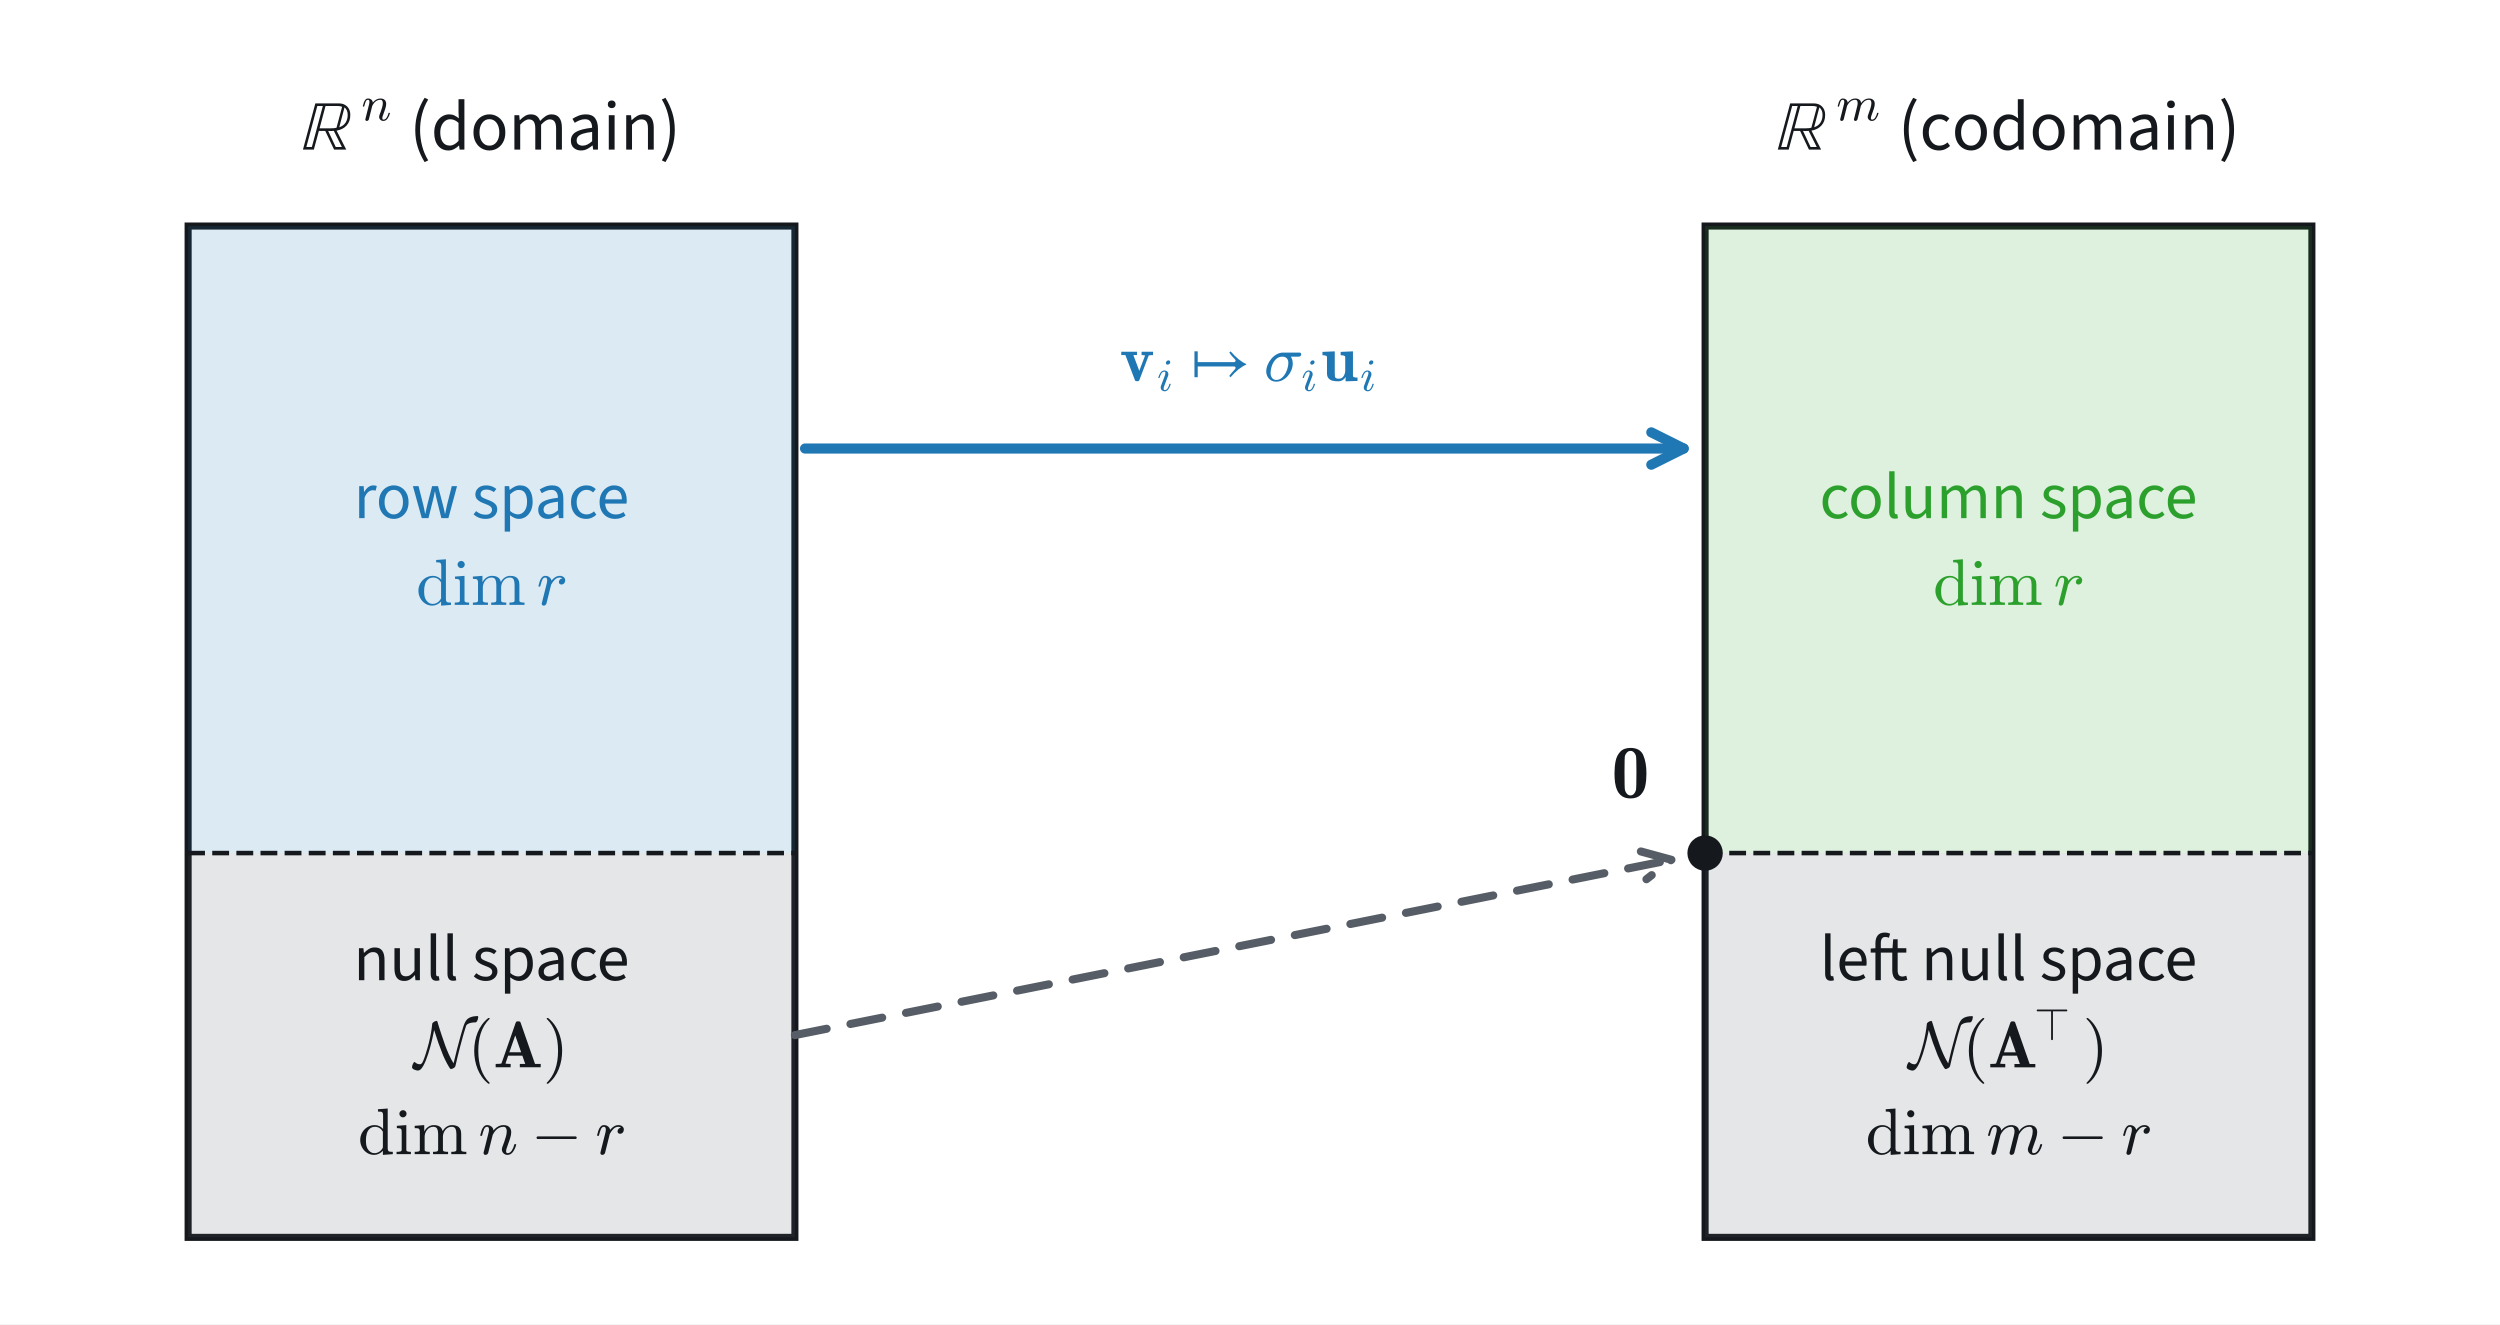
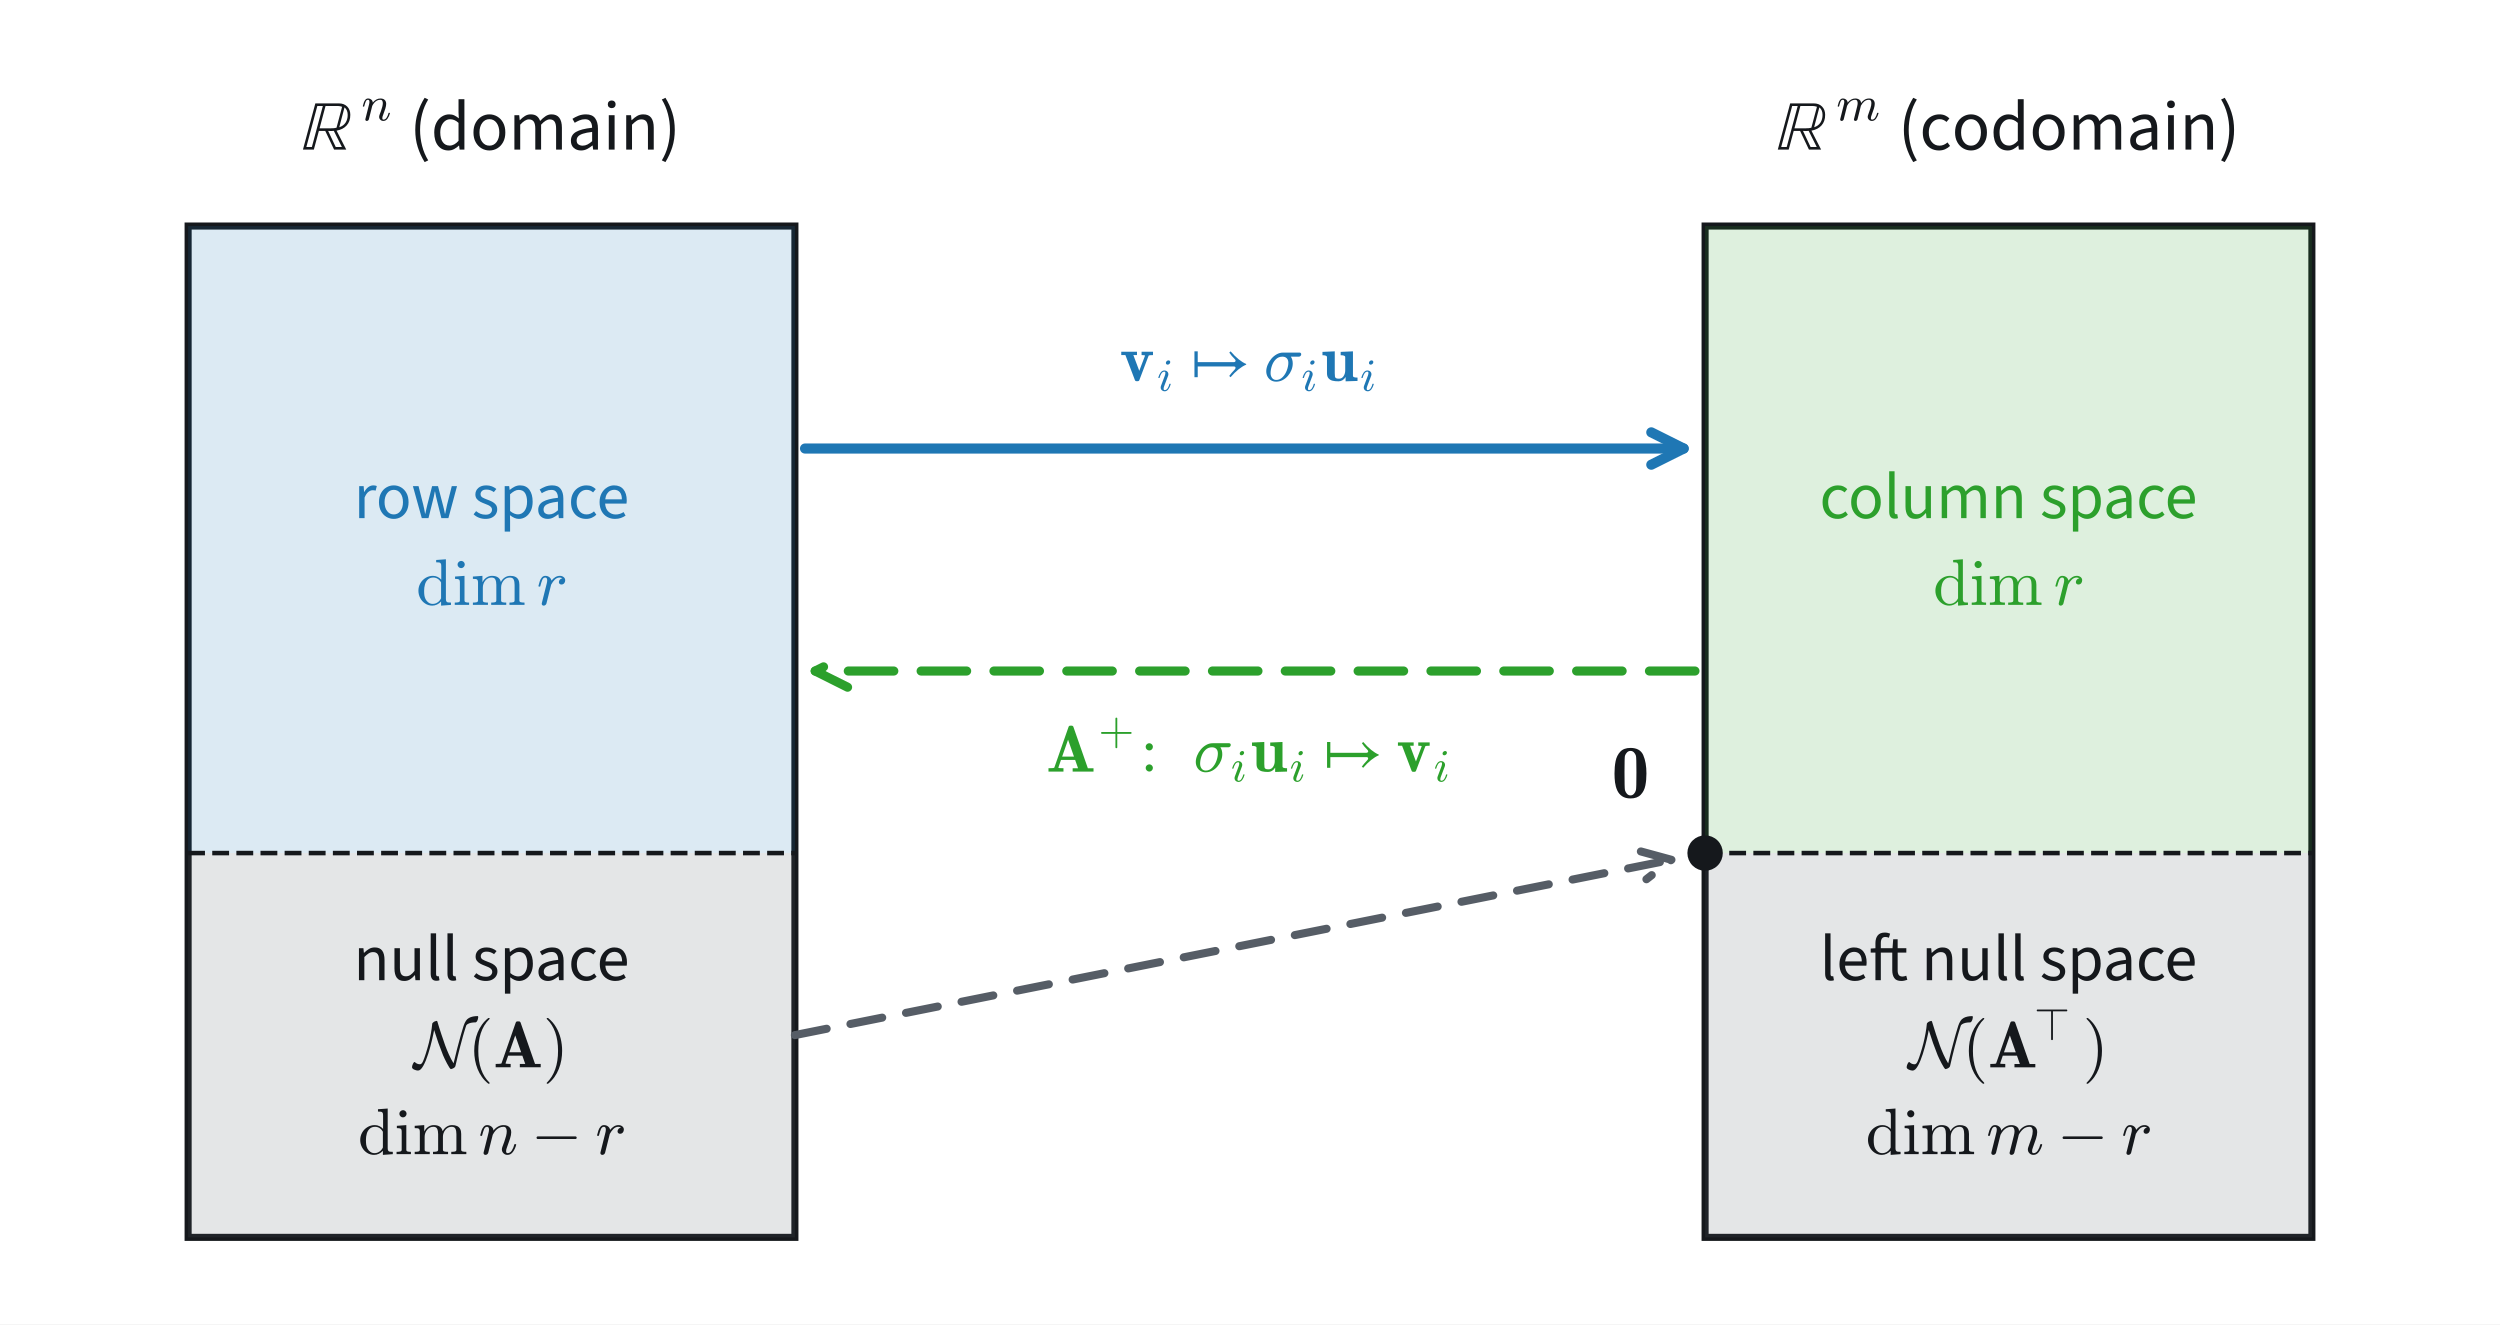
<svg xmlns="http://www.w3.org/2000/svg" xmlns:xlink="http://www.w3.org/1999/xlink" width="494.28pt" height="261.838pt" viewBox="0 0 494.28 261.838" version="1.1">
  <defs>
    <style type="text/css">*{stroke-linejoin: round; stroke-linecap: butt}</style>
  </defs>
  <g id="figure_1">
    <g id="patch_1">
      <path d="M 0 261.838  L 494.28 261.838  L 494.28 0  L 0 0  z " style="fill: #ffffff" />
    </g>
    <g id="axes_1">
      <g id="patch_2">
        <path d="M 37.193 244.641  L 157.162 244.641  L 157.162 44.691  L 37.193 44.691  L 37.193 244.641  z " clip-path="url(#p4c003cdcbb)" style="fill: none; stroke: #15181c; stroke-width: 1.4; stroke-linejoin: miter" />
      </g>
      <g id="patch_3">
        <path d="M 37.193 168.66  L 157.162 168.66  L 157.162 44.691  L 37.193 44.691  z " clip-path="url(#p4c003cdcbb)" style="fill: #1f77b4; opacity: 0.16" />
      </g>
      <g id="patch_4">
        <path d="M 37.193 244.641  L 157.162 244.641  L 157.162 168.66  L 37.193 168.66  z " clip-path="url(#p4c003cdcbb)" style="fill: #565d66; opacity: 0.16" />
      </g>
      <g id="patch_5">
        <path d="M 337.118 244.641  L 457.087 244.641  L 457.087 44.691  L 337.118 44.691  L 337.118 244.641  z " clip-path="url(#p4c003cdcbb)" style="fill: none; stroke: #15181c; stroke-width: 1.4; stroke-linejoin: miter" />
      </g>
      <g id="patch_6">
        <path d="M 337.118 168.66  L 457.087 168.66  L 457.087 44.691  L 337.118 44.691  z " clip-path="url(#p4c003cdcbb)" style="fill: #2ca02c; opacity: 0.16" />
      </g>
      <g id="patch_7">
        <path d="M 337.118 244.641  L 457.087 244.641  L 457.087 168.66  L 337.118 168.66  z " clip-path="url(#p4c003cdcbb)" style="fill: #565d66; opacity: 0.16" />
      </g>
      <g id="patch_8">
        <path d="M 159.164 88.68  Q 247.14 88.68 332.88 88.68  " clip-path="url(#p4c003cdcbb)" style="fill: none; stroke: #1f77b4; stroke-width: 2; stroke-linecap: round" />
        <path d="M 326.48 85.48  L 332.88 88.68  L 326.48 91.88  " clip-path="url(#p4c003cdcbb)" style="fill: none; stroke: #1f77b4; stroke-width: 2; stroke-linecap: round" />
      </g>
      <g id="patch_9">
+         <path d="M 335.116 132.669  Q 247.14 132.669 161.176 132.669  " clip-path="url(#p4c003cdcbb)" style="fill: none; stroke-dasharray: 9,5.4; stroke-dashoffset: 0; stroke: #2ca02c; stroke-width: 1.8; stroke-linecap: round" />
+         <path d="M 167.576 135.869  L 161.176 132.669  L 167.576 129.469  " clip-path="url(#p4c003cdcbb)" style="fill: none; stroke-dasharray: 9,5.4; stroke-dashoffset: 0; stroke: #2ca02c; stroke-width: 1.8; stroke-linecap: round" />
+       </g>
+       <g id="patch_10">
        <path d="M 157.162 204.651  Q 244.689 187.145 330.462 169.991  " clip-path="url(#p4c003cdcbb)" style="fill: none; stroke-dasharray: 6.4,4.8; stroke-dashoffset: 0; stroke: #565d66; stroke-width: 1.6; stroke-linecap: round" />
        <path d="M 324.422 168.343  L 330.462 169.991  L 325.52 173.835  " clip-path="url(#p4c003cdcbb)" style="fill: none; stroke-dasharray: 6.4,4.8; stroke-dashoffset: 0; stroke: #565d66; stroke-width: 1.6; stroke-linecap: round" />
      </g>
      <g id="line2d_1">
        <path d="M 37.193 168.66  L 157.162 168.66  " clip-path="url(#p4c003cdcbb)" style="fill: none; stroke-dasharray: 3.33,1.44; stroke-dashoffset: 0; stroke: #15181c; stroke-width: 0.9" />
      </g>
      <g id="line2d_2">
        <path d="M 337.118 168.66  L 457.087 168.66  " clip-path="url(#p4c003cdcbb)" style="fill: none; stroke-dasharray: 3.33,1.44; stroke-dashoffset: 0; stroke: #15181c; stroke-width: 0.9" />
      </g>
      <g id="text_1">
        <g style="fill: #1f77b4" transform="translate(69.94859 102.4371) scale(0.13 -0.13)">
          <defs>
            <path id="SourceSans3-Regular-2d" d="M 525 0  L 525 3110  L 960 3110  L 1005 2547  L 1024 2547  Q 1178 2842 1408 3014  Q 1638 3187 1907 3187  Q 2093 3187 2240 3123  L 2125 2675  Q 2054 2694 1993 2704  Q 1933 2714 1837 2714  Q 1638 2714 1424 2554  Q 1210 2394 1050 1997  L 1050 0  L 525 0  z " transform="scale(0.015625)" />
            <path id="SourceSans3-Regular-2a" d="M 1734 -77  Q 1357 -77 1027 115  Q 698 307 496 672  Q 294 1037 294 1549  Q 294 2074 496 2438  Q 698 2803 1027 2995  Q 1357 3187 1734 3187  Q 2118 3187 2444 2995  Q 2771 2803 2972 2438  Q 3174 2074 3174 1549  Q 3174 1037 2972 672  Q 2771 307 2444 115  Q 2118 -77 1734 -77  z M 1734 358  Q 2138 358 2384 688  Q 2630 1018 2630 1549  Q 2630 2086 2384 2419  Q 2138 2752 1734 2752  Q 1338 2752 1088 2419  Q 838 2086 838 1549  Q 838 1018 1088 688  Q 1338 358 1734 358  z " transform="scale(0.015625)" />
            <path id="SourceSans3-Regular-32" d="M 1018 0  L 154 3110  L 704 3110  L 1158 1312  Q 1210 1101 1254 889  Q 1299 678 1338 429  L 1363 429  Q 1414 678 1462 889  Q 1510 1101 1562 1312  L 2022 3110  L 2598 3110  L 3066 1312  Q 3123 1101 3174 889  Q 3226 678 3270 429  L 3296 429  Q 3347 678 3392 889  Q 3437 1101 3482 1312  L 3936 3110  L 4448 3110  L 3610 0  L 2925 0  L 2509 1664  Q 2451 1882 2406 2096  Q 2362 2310 2310 2586  L 2285 2586  Q 2240 2310 2192 2092  Q 2144 1875 2086 1664  L 1670 0  L 1018 0  z " transform="scale(0.015625)" />
            <path id="SourceSans3-Regular-1" transform="scale(0.015625)" />
            <path id="SourceSans3-Regular-2e" d="M 1338 -77  Q 998 -77 697 41  Q 397 160 179 371  L 422 678  Q 627 512 848 422  Q 1069 333 1357 333  Q 1664 333 1817 477  Q 1971 621 1971 819  Q 1971 979 1868 1084  Q 1766 1190 1606 1264  Q 1446 1338 1267 1402  Q 1037 1485 825 1597  Q 614 1709 483 1878  Q 352 2048 352 2304  Q 352 2682 637 2934  Q 922 3187 1427 3187  Q 1715 3187 1964 3088  Q 2214 2989 2394 2835  L 2150 2534  Q 1990 2650 1814 2714  Q 1638 2778 1427 2778  Q 1133 2778 995 2643  Q 858 2509 858 2330  Q 858 2118 1043 2009  Q 1229 1901 1517 1798  Q 1760 1715 1981 1600  Q 2202 1485 2339 1309  Q 2477 1133 2477 851  Q 2477 602 2345 390  Q 2214 179 1961 51  Q 1709 -77 1338 -77  z " transform="scale(0.015625)" />
            <path id="SourceSans3-Regular-2b" d="M 525 -1312  L 525 3110  L 960 3110  L 1005 2752  L 1024 2752  Q 1235 2931 1488 3059  Q 1741 3187 2016 3187  Q 2618 3187 2931 2755  Q 3245 2323 3245 1600  Q 3245 1075 3056 697  Q 2867 320 2563 121  Q 2259 -77 1901 -77  Q 1683 -77 1468 19  Q 1254 115 1037 282  L 1050 -262  L 1050 -1312  L 525 -1312  z M 1811 365  Q 2195 365 2448 694  Q 2701 1024 2701 1600  Q 2701 2112 2512 2429  Q 2323 2746 1882 2746  Q 1683 2746 1481 2637  Q 1280 2528 1050 2323  L 1050 691  Q 1261 512 1459 438  Q 1658 365 1811 365  z " transform="scale(0.015625)" />
            <path id="SourceSans3-Regular-1c" d="M 1242 -77  Q 851 -77 588 153  Q 326 384 326 806  Q 326 1331 787 1600  Q 1248 1869 2246 1978  Q 2246 2176 2188 2349  Q 2131 2522 1993 2634  Q 1856 2746 1600 2746  Q 1331 2746 1094 2643  Q 858 2541 672 2426  L 467 2784  Q 685 2931 1001 3059  Q 1318 3187 1690 3187  Q 2259 3187 2515 2838  Q 2771 2490 2771 1907  L 2771 0  L 2336 0  L 2291 371  L 2272 371  Q 2042 186 1789 54  Q 1536 -77 1242 -77  z M 1389 358  Q 1613 358 1817 460  Q 2022 563 2246 762  L 2246 1600  Q 1722 1542 1414 1440  Q 1107 1338 976 1190  Q 845 1043 845 838  Q 845 582 1005 470  Q 1165 358 1389 358  z " transform="scale(0.015625)" />
            <path id="SourceSans3-Regular-1e" d="M 1760 -77  Q 1344 -77 1011 115  Q 678 307 486 672  Q 294 1037 294 1549  Q 294 2074 502 2438  Q 710 2803 1052 2995  Q 1395 3187 1792 3187  Q 2099 3187 2320 3084  Q 2541 2982 2701 2822  L 2438 2502  Q 2317 2611 2166 2681  Q 2016 2752 1811 2752  Q 1536 2752 1315 2601  Q 1094 2451 966 2179  Q 838 1907 838 1549  Q 838 1018 1107 688  Q 1376 358 1805 358  Q 2016 358 2201 441  Q 2387 525 2528 653  L 2758 333  Q 2566 147 2313 35  Q 2061 -77 1760 -77  z " transform="scale(0.015625)" />
            <path id="SourceSans3-Regular-20" d="M 1702 2758  Q 1510 2758 1328 2665  Q 1146 2573 1014 2368  Q 883 2163 838 1830  L 2458 1830  Q 2458 2285 2259 2521  Q 2061 2758 1702 2758  z M 1786 -77  Q 1370 -77 1027 115  Q 685 307 486 675  Q 288 1043 288 1555  Q 288 2061 489 2425  Q 691 2790 1014 2988  Q 1338 3187 1696 3187  Q 2298 3187 2614 2790  Q 2931 2394 2931 1728  Q 2931 1645 2924 1568  Q 2918 1491 2906 1414  L 826 1414  Q 864 890 1161 621  Q 1459 352 1850 352  Q 2074 352 2269 416  Q 2464 480 2624 589  L 2816 243  Q 2611 102 2358 12  Q 2106 -77 1786 -77  z " transform="scale(0.015625)" />
          </defs>
          <use xlink:href="#SourceSans3-Regular-2d" />
          <use xlink:href="#SourceSans3-Regular-2a" transform="translate(33.70312 0)" />
          <use xlink:href="#SourceSans3-Regular-32" transform="translate(87.5 0)" />
          <use xlink:href="#SourceSans3-Regular-1" transform="translate(159.4062 0)" />
          <use xlink:href="#SourceSans3-Regular-2e" transform="translate(179.4062 0)" />
          <use xlink:href="#SourceSans3-Regular-2b" transform="translate(221.3125 0)" />
          <use xlink:href="#SourceSans3-Regular-1c" transform="translate(275.4062 0)" />
          <use xlink:href="#SourceSans3-Regular-1e" transform="translate(325.8125 0)" />
          <use xlink:href="#SourceSans3-Regular-20" transform="translate(369.3125 0)" />
        </g>
        <g style="fill: #1f77b4" transform="translate(82.2925 119.6751) scale(0.13 -0.13)">
          <defs>
            <path id="Cmr10-49" d="M 1563 -72  Q 1184 -72 871 133  Q 559 338 386 672  Q 213 1006 213 1381  Q 213 1769 402 2101  Q 591 2434 916 2631  Q 1241 2828 1631 2828  Q 1866 2828 2075 2729  Q 2284 2631 2438 2456  L 2438 3788  Q 2438 3959 2386 4036  Q 2334 4113 2239 4130  Q 2144 4147 1941 4147  L 1941 4372  L 2888 4441  L 2888 581  Q 2888 413 2939 336  Q 2991 259 3086 242  Q 3181 225 3384 225  L 3384 0  L 2419 -72  L 2419 331  Q 2253 141 2025 34  Q 1797 -72 1563 -72  z M 909 556  Q 1019 347 1201 222  Q 1384 97 1600 97  Q 1866 97 2087 250  Q 2309 403 2419 647  L 2419 2181  Q 2344 2322 2230 2433  Q 2116 2544 1973 2603  Q 1831 2663 1672 2663  Q 1338 2663 1134 2473  Q 931 2284 850 1990  Q 769 1697 769 1375  Q 769 1119 795 928  Q 822 738 909 556  z " transform="scale(0.015625)" />
            <path id="Cmr10-24" d="M 197 0  L 197 225  Q 416 225 556 259  Q 697 294 697 428  L 697 2175  Q 697 2422 601 2478  Q 506 2534 225 2534  L 225 2759  L 1147 2828  L 1147 428  Q 1147 294 1269 259  Q 1391 225 1594 225  L 1594 0  L 197 0  z M 469 3928  Q 469 4069 575 4175  Q 681 4281 819 4281  Q 909 4281 993 4234  Q 1078 4188 1125 4103  Q 1172 4019 1172 3928  Q 1172 3791 1065 3684  Q 959 3578 819 3578  Q 681 3578 575 3684  Q 469 3791 469 3928  z " transform="scale(0.015625)" />
            <path id="Cmr10-38" d="M 191 0  L 191 225  Q 409 225 550 259  Q 691 294 691 428  L 691 2175  Q 691 2347 639 2423  Q 588 2500 491 2517  Q 394 2534 191 2534  L 191 2759  L 1119 2828  L 1119 2203  Q 1247 2478 1498 2653  Q 1750 2828 2047 2828  Q 2784 2828 2913 2228  Q 3041 2497 3287 2662  Q 3534 2828 3828 2828  Q 4119 2828 4317 2734  Q 4516 2641 4616 2448  Q 4716 2256 4716 1966  L 4716 428  Q 4716 294 4858 259  Q 5000 225 5216 225  L 5216 0  L 3750 0  L 3750 225  Q 3969 225 4109 259  Q 4250 294 4250 428  L 4250 1947  Q 4250 2269 4159 2466  Q 4069 2663 3788 2663  Q 3419 2663 3178 2366  Q 2938 2069 2938 1691  L 2938 428  Q 2938 294 3078 259  Q 3219 225 3438 225  L 3438 0  L 1972 0  L 1972 225  Q 2191 225 2331 259  Q 2472 294 2472 428  L 2472 1947  Q 2472 2259 2381 2461  Q 2291 2663 2009 2663  Q 1638 2663 1398 2366  Q 1159 2069 1159 1691  L 1159 428  Q 1159 294 1300 259  Q 1441 225 1656 225  L 1656 0  L 191 0  z " transform="scale(0.015625)" />
            <path id="Cmmi10-84" d="M 494 109  Q 494 147 500 166  L 978 2075  Q 1025 2253 1025 2388  Q 1025 2663 838 2663  Q 638 2663 541 2423  Q 444 2184 353 1819  Q 353 1800 334 1789  Q 316 1778 300 1778  L 225 1778  Q 203 1778 187 1801  Q 172 1825 172 1844  Q 241 2122 305 2315  Q 369 2509 505 2668  Q 641 2828 844 2828  Q 1066 2828 1233 2700  Q 1400 2572 1441 2363  Q 1603 2575 1811 2701  Q 2019 2828 2266 2828  Q 2469 2828 2623 2709  Q 2778 2591 2778 2388  Q 2778 2225 2676 2104  Q 2575 1984 2406 1984  Q 2303 1984 2233 2048  Q 2163 2113 2163 2216  Q 2163 2356 2266 2467  Q 2369 2578 2503 2578  Q 2400 2663 2253 2663  Q 1978 2663 1775 2467  Q 1572 2272 1409 1972  L 953 141  Q 931 53 854 -9  Q 778 -72 684 -72  Q 606 -72 550 -22  Q 494 28 494 109  z " transform="scale(0.015625)" />
          </defs>
          <use xlink:href="#Cmr10-49" transform="translate(0 0.609375)" />
          <use xlink:href="#Cmr10-24" transform="translate(55.51758 0.609375)" />
          <use xlink:href="#Cmr10-38" transform="translate(83.20312 0.609375)" />
          <use xlink:href="#Cmmi10-84" transform="translate(183.171 0.609375)" />
        </g>
      </g>
      <g id="text_2">
        <g style="fill: #15181c" transform="translate(69.90289 193.7931) scale(0.13 -0.13)">
          <defs>
            <path id="SourceSans3-Regular-29" d="M 525 0  L 525 3110  L 960 3110  L 1005 2662  L 1024 2662  Q 1248 2886 1497 3036  Q 1747 3187 2067 3187  Q 2560 3187 2787 2876  Q 3014 2566 3014 1971  L 3014 0  L 2490 0  L 2490 1901  Q 2490 2336 2349 2534  Q 2208 2733 1901 2733  Q 1664 2733 1475 2611  Q 1286 2490 1050 2253  L 1050 0  L 525 0  z " transform="scale(0.015625)" />
            <path id="SourceSans3-Regular-30" d="M 1434 -77  Q 941 -77 710 233  Q 480 544 480 1139  L 480 3110  L 1011 3110  L 1011 1210  Q 1011 774 1148 576  Q 1286 378 1594 378  Q 1837 378 2025 502  Q 2214 627 2432 902  L 2432 3110  L 2957 3110  L 2957 0  L 2522 0  L 2477 486  L 2458 486  Q 2240 230 1997 76  Q 1754 -77 1434 -77  z " transform="scale(0.015625)" />
            <path id="SourceSans3-Regular-27" d="M 1082 -58  Q 787 -58 656 124  Q 525 307 525 640  L 525 4557  L 1050 4557  L 1050 602  Q 1050 480 1094 429  Q 1139 378 1203 378  Q 1229 378 1251 381  Q 1274 384 1312 390  L 1382 -6  Q 1267 -58 1082 -58  z " transform="scale(0.015625)" />
          </defs>
          <use xlink:href="#SourceSans3-Regular-29" />
          <use xlink:href="#SourceSans3-Regular-30" transform="translate(54.70312 0)" />
          <use xlink:href="#SourceSans3-Regular-27" transform="translate(109.1094 0)" />
          <use xlink:href="#SourceSans3-Regular-27" transform="translate(134.6094 0)" />
          <use xlink:href="#SourceSans3-Regular-1" transform="translate(160.1094 0)" />
          <use xlink:href="#SourceSans3-Regular-2e" transform="translate(180.1094 0)" />
          <use xlink:href="#SourceSans3-Regular-2b" transform="translate(222.0156 0)" />
          <use xlink:href="#SourceSans3-Regular-1c" transform="translate(276.1094 0)" />
          <use xlink:href="#SourceSans3-Regular-1e" transform="translate(326.5156 0)" />
          <use xlink:href="#SourceSans3-Regular-20" transform="translate(370.0156 0)" />
        </g>
        <g style="fill: #15181c" transform="translate(81.8375 211.0311) scale(0.13 -0.13)">
          <defs>
            <path id="Cmsy10-5b" d="M -184 13  Q -184 131 -103 322  Q -22 513 72 513  Q 84 513 91 506  Q 294 294 594 294  Q 763 294 892 598  Q 1022 903 1147 1306  Q 1213 1509 1308 1837  Q 1403 2166 1453 2369  Q 1497 2538 1558 2827  Q 1619 3116 1658 3331  Q 1697 3547 1728 3772  Q 1759 3997 1784 4244  Q 1784 4278 1831 4325  Q 1900 4397 1997 4453  Q 2088 4494 2181 4513  L 2234 4513  Q 2272 4494 2278 4469  Q 2438 3909 2675 3200  Q 2891 2544 3044 2125  Q 3197 1706 3405 1242  Q 3613 778 3859 384  Q 4194 1819 4525 2988  L 4609 3284  Q 4747 3769 4836 4039  Q 4925 4309 5063 4525  Q 5175 4700 5356 4800  Q 5538 4900 5753 4942  Q 5969 4984 6203 4984  Q 6259 4984 6259 4878  Q 6259 4803 6226 4686  Q 6194 4569 6137 4478  Q 6081 4388 6009 4372  Q 5756 4372 5557 4331  Q 5359 4291 5197 4184  Q 5116 4125 5102 4094  Q 5088 4063 5038 3909  Q 4956 3684 4872 3366  L 4788 3078  Q 4625 2491 4498 2006  Q 4372 1522 4256 1045  Q 4141 569 4031 84  Q 4034 84 4029 92  Q 4025 100 4025 103  Q 4025 47 3951 -15  Q 3878 -78 3783 -120  Q 3688 -163 3628 -172  L 3584 -172  Q 3478 -119 3222 368  Q 2966 856 2834 1172  Q 2359 2347 1966 3628  Q 1916 3319 1759 2648  Q 1603 1978 1387 1297  Q 1172 616 914 148  Q 656 -319 397 -319  Q 231 -319 23 -225  Q -184 -131 -184 13  z " transform="scale(0.015625)" />
            <path id="Cmr10-77" d="M 1984 -1588  Q 1628 -1306 1370 -942  Q 1113 -578 948 -165  Q 784 247 703 697  Q 622 1147 622 1600  Q 622 2059 703 2509  Q 784 2959 951 3375  Q 1119 3791 1378 4153  Q 1638 4516 1984 4788  Q 1984 4800 2016 4800  L 2075 4800  Q 2094 4800 2109 4783  Q 2125 4766 2125 4744  Q 2125 4716 2113 4703  Q 1800 4397 1592 4047  Q 1384 3697 1257 3301  Q 1131 2906 1075 2482  Q 1019 2059 1019 1600  Q 1019 -434 2106 -1491  Q 2125 -1509 2125 -1544  Q 2125 -1559 2108 -1579  Q 2091 -1600 2075 -1600  L 2016 -1600  Q 1984 -1600 1984 -1588  z " transform="scale(0.015625)" />
            <path id="Cmb10-56" d="M 225 0  L 225 325  Q 775 325 794 384  L 2181 4353  Q 2228 4469 2344 4469  L 2491 4469  Q 2541 4469 2586 4436  Q 2631 4403 2650 4353  L 4056 325  L 4609 325  L 4609 0  L 2578 0  L 2578 325  L 3103 325  L 2822 1131  L 1441 1131  L 1184 378  Q 1184 325 1684 325  L 1684 0  L 225 0  z M 1556 1459  L 2706 1459  L 2131 3103  L 1556 1459  z " transform="scale(0.015625)" />
            <path id="Cmr10-44" d="M 416 -1600  Q 359 -1600 359 -1544  Q 359 -1516 372 -1503  Q 1466 -434 1466 1600  Q 1466 3634 384 4691  Q 359 4706 359 4744  Q 359 4766 376 4783  Q 394 4800 416 4800  L 475 4800  Q 494 4800 506 4788  Q 966 4425 1272 3906  Q 1578 3388 1720 2800  Q 1863 2213 1863 1600  Q 1863 1147 1786 708  Q 1709 269 1542 -157  Q 1375 -584 1119 -945  Q 863 -1306 506 -1588  Q 494 -1600 475 -1600  L 416 -1600  z " transform="scale(0.015625)" />
          </defs>
          <use xlink:href="#Cmsy10-5b" transform="translate(0 0.125)" />
          <use xlink:href="#Cmr10-77" transform="translate(81.98242 0.125)" />
          <use xlink:href="#Cmb10-56" transform="translate(120.8008 0.125)" />
          <use xlink:href="#Cmr10-44" transform="translate(196.2891 0.125)" />
        </g>
        <g style="fill: #15181c" transform="translate(70.7875 228.2691) scale(0.13 -0.13)">
          <defs>
            <path id="Cmmi10-7a" d="M 494 109  Q 494 147 500 166  L 978 2075  Q 1025 2253 1025 2388  Q 1025 2663 838 2663  Q 638 2663 541 2423  Q 444 2184 353 1819  Q 353 1800 334 1789  Q 316 1778 300 1778  L 225 1778  Q 203 1778 187 1801  Q 172 1825 172 1844  Q 241 2122 305 2315  Q 369 2509 505 2668  Q 641 2828 844 2828  Q 1084 2828 1268 2676  Q 1453 2525 1453 2291  Q 1644 2541 1900 2684  Q 2156 2828 2444 2828  Q 2672 2828 2837 2750  Q 3003 2672 3095 2514  Q 3188 2356 3188 2138  Q 3188 1875 3070 1503  Q 2953 1131 2778 672  Q 2688 463 2688 288  Q 2688 97 2834 97  Q 3084 97 3251 365  Q 3419 634 3488 941  Q 3500 978 3541 978  L 3616 978  Q 3641 978 3658 962  Q 3675 947 3675 922  Q 3675 916 3669 903  Q 3581 541 3364 234  Q 3147 -72 2822 -72  Q 2597 -72 2437 83  Q 2278 238 2278 459  Q 2278 578 2328 709  Q 2409 919 2514 1209  Q 2619 1500 2686 1765  Q 2753 2031 2753 2234  Q 2753 2413 2679 2538  Q 2606 2663 2431 2663  Q 2197 2663 2000 2559  Q 1803 2456 1656 2286  Q 1509 2116 1388 1881  L 953 141  Q 931 53 854 -9  Q 778 -72 684 -72  Q 606 -72 550 -22  Q 494 28 494 109  z " transform="scale(0.015625)" />
            <path id="Cmsy10-11" d="M 653 1472  Q 600 1472 565 1512  Q 531 1553 531 1600  Q 531 1647 565 1687  Q 600 1728 653 1728  L 4325 1728  Q 4375 1728 4408 1687  Q 4441 1647 4441 1600  Q 4441 1553 4408 1512  Q 4375 1472 4325 1472  L 653 1472  z " transform="scale(0.015625)" />
          </defs>
          <use xlink:href="#Cmr10-49" transform="translate(0 0.609375)" />
          <use xlink:href="#Cmr10-24" transform="translate(55.51758 0.609375)" />
          <use xlink:href="#Cmr10-38" transform="translate(83.20312 0.609375)" />
          <use xlink:href="#Cmmi10-7a" transform="translate(183.171 0.609375)" />
          <use xlink:href="#Cmsy10-11" transform="translate(263.1808 0.609375)" />
          <use xlink:href="#Cmmi10-84" transform="translate(360.8664 0.609375)" />
        </g>
      </g>
      <g id="text_3">
        <g style="fill: #2ca02c" transform="translate(359.7458 102.4371) scale(0.13 -0.13)">
          <defs>
            <path id="SourceSans3-Regular-28" d="M 525 0  L 525 3110  L 960 3110  L 1005 2662  L 1024 2662  Q 1229 2886 1472 3036  Q 1715 3187 1990 3187  Q 2349 3187 2550 3030  Q 2752 2874 2848 2592  Q 3091 2854 3340 3020  Q 3590 3187 3872 3187  Q 4352 3187 4585 2876  Q 4819 2566 4819 1971  L 4819 0  L 4294 0  L 4294 1901  Q 4294 2336 4153 2534  Q 4013 2733 3718 2733  Q 3373 2733 2938 2253  L 2938 0  L 2413 0  L 2413 1901  Q 2413 2336 2272 2534  Q 2131 2733 1830 2733  Q 1485 2733 1050 2253  L 1050 0  L 525 0  z " transform="scale(0.015625)" />
          </defs>
          <use xlink:href="#SourceSans3-Regular-1e" />
          <use xlink:href="#SourceSans3-Regular-2a" transform="translate(43.5 0)" />
          <use xlink:href="#SourceSans3-Regular-27" transform="translate(97.70312 0)" />
          <use xlink:href="#SourceSans3-Regular-30" transform="translate(123.2031 0)" />
          <use xlink:href="#SourceSans3-Regular-28" transform="translate(177.6094 0)" />
          <use xlink:href="#SourceSans3-Regular-29" transform="translate(260.5156 0)" />
          <use xlink:href="#SourceSans3-Regular-1" transform="translate(315.2188 0)" />
          <use xlink:href="#SourceSans3-Regular-2e" transform="translate(335.2188 0)" />
          <use xlink:href="#SourceSans3-Regular-2b" transform="translate(377.125 0)" />
          <use xlink:href="#SourceSans3-Regular-1c" transform="translate(431.2188 0)" />
          <use xlink:href="#SourceSans3-Regular-1e" transform="translate(481.625 0)" />
          <use xlink:href="#SourceSans3-Regular-20" transform="translate(525.125 0)" />
        </g>
        <g style="fill: #2ca02c" transform="translate(382.2175 119.6751) scale(0.13 -0.13)">
          <use xlink:href="#Cmr10-49" transform="translate(0 0.609375)" />
          <use xlink:href="#Cmr10-24" transform="translate(55.51758 0.609375)" />
          <use xlink:href="#Cmr10-38" transform="translate(83.20312 0.609375)" />
          <use xlink:href="#Cmmi10-84" transform="translate(183.171 0.609375)" />
        </g>
      </g>
      <g id="text_4">
        <g style="fill: #15181c" transform="translate(359.7854 193.7931) scale(0.13 -0.13)">
          <defs>
            <path id="SourceSans3-Regular-2b2" d="M 614 0  L 614 2682  L 154 2682  L 154 3078  L 614 3110  L 614 3603  Q 614 4077 835 4355  Q 1056 4634 1523 4634  Q 1670 4634 1804 4605  Q 1939 4576 2042 4531  L 1926 4128  Q 1754 4205 1574 4205  Q 1139 4205 1139 3603  L 1139 3110  L 2278 3110  L 2342 3981  L 2778 3981  L 2778 3110  L 3622 3110  L 3622 2682  L 2778 2682  L 2778 954  Q 2778 666 2886 509  Q 2995 352 3264 352  Q 3347 352 3443 381  Q 3539 410 3616 435  L 3718 38  Q 3590 -6 3440 -41  Q 3290 -77 3142 -77  Q 2643 -77 2448 211  Q 2253 499 2253 960  L 2253 2682  L 1139 2682  L 1139 0  L 614 0  z " transform="scale(0.015625)" />
          </defs>
          <use xlink:href="#SourceSans3-Regular-27" />
          <use xlink:href="#SourceSans3-Regular-20" transform="translate(25.5 0)" />
          <use xlink:href="#SourceSans3-Regular-2b2" transform="translate(75.09375 0)" />
          <use xlink:href="#SourceSans3-Regular-1" transform="translate(134.5 0)" />
          <use xlink:href="#SourceSans3-Regular-29" transform="translate(154.5 0)" />
          <use xlink:href="#SourceSans3-Regular-30" transform="translate(209.2031 0)" />
          <use xlink:href="#SourceSans3-Regular-27" transform="translate(263.6094 0)" />
          <use xlink:href="#SourceSans3-Regular-27" transform="translate(289.1094 0)" />
          <use xlink:href="#SourceSans3-Regular-1" transform="translate(314.6094 0)" />
          <use xlink:href="#SourceSans3-Regular-2e" transform="translate(334.6094 0)" />
          <use xlink:href="#SourceSans3-Regular-2b" transform="translate(376.5156 0)" />
          <use xlink:href="#SourceSans3-Regular-1c" transform="translate(430.6094 0)" />
          <use xlink:href="#SourceSans3-Regular-1e" transform="translate(481.0156 0)" />
          <use xlink:href="#SourceSans3-Regular-20" transform="translate(524.5156 0)" />
        </g>
        <g style="fill: #15181c" transform="translate(377.3425 211.0311) scale(0.13 -0.13)">
          <defs>
            <path id="Cmsy10-64" d="M 2363 122  L 2363 4006  L 481 4006  Q 428 4006 393 4047  Q 359 4088 359 4134  Q 359 4181 393 4222  Q 428 4263 481 4263  L 4506 4263  Q 4553 4263 4587 4222  Q 4622 4181 4622 4134  Q 4622 4088 4587 4047  Q 4553 4006 4506 4006  L 2619 4006  L 2619 122  Q 2619 69 2578 34  Q 2538 0 2491 0  Q 2438 0 2400 34  Q 2363 69 2363 122  z " transform="scale(0.015625)" />
          </defs>
          <use xlink:href="#Cmsy10-5b" transform="translate(0 0.084203)" />
          <use xlink:href="#Cmr10-77" transform="translate(81.98242 0.084203)" />
          <use xlink:href="#Cmb10-56" transform="translate(120.8008 0.084203)" />
          <use xlink:href="#Cmsy10-64" transform="translate(190.9595 41.37344) scale(0.7)" />
          <use xlink:href="#Cmr10-44" transform="translate(265.0599 0.084203)" />
        </g>
        <g style="fill: #15181c" transform="translate(368.8925 228.2691) scale(0.13 -0.13)">
          <defs>
            <path id="Cmmi10-45" d="M 494 109  Q 494 147 500 166  L 978 2075  Q 1025 2253 1025 2388  Q 1025 2663 838 2663  Q 638 2663 541 2423  Q 444 2184 353 1819  Q 353 1800 334 1789  Q 316 1778 300 1778  L 225 1778  Q 203 1778 187 1801  Q 172 1825 172 1844  Q 241 2122 305 2315  Q 369 2509 505 2668  Q 641 2828 844 2828  Q 1084 2828 1268 2676  Q 1453 2525 1453 2291  Q 1644 2541 1900 2684  Q 2156 2828 2444 2828  Q 2747 2828 2967 2673  Q 3188 2519 3188 2234  Q 3384 2513 3648 2670  Q 3913 2828 4225 2828  Q 4556 2828 4757 2648  Q 4959 2469 4959 2138  Q 4959 1875 4842 1503  Q 4725 1131 4550 672  Q 4459 450 4459 288  Q 4459 97 4609 97  Q 4859 97 5025 365  Q 5191 634 5259 941  Q 5278 978 5313 978  L 5388 978  Q 5413 978 5430 961  Q 5447 944 5447 922  Q 5447 916 5441 903  Q 5353 541 5136 234  Q 4919 -72 4594 -72  Q 4369 -72 4209 83  Q 4050 238 4050 459  Q 4050 572 4103 709  Q 4284 1191 4404 1569  Q 4525 1947 4525 2234  Q 4525 2413 4453 2538  Q 4381 2663 4213 2663  Q 3863 2663 3606 2448  Q 3350 2234 3163 1881  Q 3150 1819 3144 1784  L 2731 141  Q 2709 53 2632 -9  Q 2556 -72 2463 -72  Q 2388 -72 2330 -22  Q 2272 28 2272 109  Q 2272 147 2278 166  L 2688 1797  Q 2753 2059 2753 2234  Q 2753 2413 2679 2538  Q 2606 2663 2431 2663  Q 2197 2663 2000 2559  Q 1803 2456 1656 2286  Q 1509 2116 1388 1881  L 953 141  Q 931 53 854 -9  Q 778 -72 684 -72  Q 606 -72 550 -22  Q 494 28 494 109  z " transform="scale(0.015625)" />
          </defs>
          <use xlink:href="#Cmr10-49" transform="translate(0 0.609375)" />
          <use xlink:href="#Cmr10-24" transform="translate(55.51758 0.609375)" />
          <use xlink:href="#Cmr10-38" transform="translate(83.20312 0.609375)" />
          <use xlink:href="#Cmmi10-45" transform="translate(183.171 0.609375)" />
          <use xlink:href="#Cmsy10-11" transform="translate(290.964 0.609375)" />
          <use xlink:href="#Cmmi10-84" transform="translate(388.6496 0.609375)" />
        </g>
      </g>
      <g id="text_5">
        <g style="fill: #15181c" transform="translate(59.6575 29.69438) scale(0.14 -0.14)">
          <defs>
            <path id="STIXGeneral-Italic-2dd" d="M 1229 4179  L 3360 4179  Q 3827 4179 4108 3894  Q 4390 3610 4390 3142  Q 4390 2554 4060 2186  Q 3731 1818 3149 1715  L 4026 0  L 2925 0  L 2125 1690  L 1549 1690  L 1094 0  L 109 0  L 1229 4179  z M 3866 3821  L 3392 2022  Q 3770 2144 3962 2438  Q 4154 2733 4154 3136  Q 4154 3584 3866 3821  z M 3142 1978  L 3648 3872  Q 3450 3942 3296 3942  L 2150 3942  L 1613 1926  L 2630 1926  Q 2957 1926 3142 1978  z M 3629 237  L 2899 1696  Q 2829 1683 2682 1683  Q 2630 1683 2531 1686  Q 2432 1690 2387 1690  L 3072 237  L 3629 237  z M 1907 3942  L 1408 3942  L 416 237  L 915 237  L 1907 3942  z " transform="scale(0.015625)" />
            <path id="SourceSans3-Regular-5a2" d="M 1370 -1126  Q 973 -480 749 227  Q 525 934 525 1779  Q 525 2624 749 3334  Q 973 4045 1370 4685  L 1696 4531  Q 1325 3923 1142 3216  Q 960 2509 960 1779  Q 960 1050 1142 342  Q 1325 -365 1696 -973  L 1370 -1126  z " transform="scale(0.015625)" />
            <path id="SourceSans3-Regular-1f" d="M 1587 -77  Q 1005 -77 653 348  Q 301 774 301 1549  Q 301 2054 489 2422  Q 678 2790 988 2988  Q 1299 3187 1651 3187  Q 1920 3187 2118 3091  Q 2317 2995 2522 2829  L 2496 3360  L 2496 4557  L 3027 4557  L 3027 0  L 2592 0  L 2547 365  L 2528 365  Q 2349 186 2105 54  Q 1862 -77 1587 -77  z M 1702 365  Q 2112 365 2496 794  L 2496 2419  Q 2298 2598 2115 2672  Q 1933 2746 1741 2746  Q 1491 2746 1289 2595  Q 1088 2445 966 2179  Q 845 1914 845 1555  Q 845 998 1069 681  Q 1293 365 1702 365  z " transform="scale(0.015625)" />
            <path id="SourceSans3-Regular-24" d="M 525 0  L 525 3110  L 1050 3110  L 1050 0  L 525 0  z M 787 3750  Q 633 3750 534 3843  Q 435 3936 435 4096  Q 435 4250 534 4346  Q 633 4442 787 4442  Q 941 4442 1040 4346  Q 1139 4250 1139 4096  Q 1139 3936 1040 3843  Q 941 3750 787 3750  z " transform="scale(0.015625)" />
            <path id="SourceSans3-Regular-5a3" d="M 570 -1126  L 243 -973  Q 614 -365 796 342  Q 979 1050 979 1779  Q 979 2509 796 3216  Q 614 3923 243 4531  L 570 4685  Q 966 4045 1190 3334  Q 1414 2624 1414 1779  Q 1414 934 1190 227  Q 966 -480 570 -1126  z " transform="scale(0.015625)" />
          </defs>
          <use xlink:href="#STIXGeneral-Italic-2dd" transform="translate(0 0.796875)" />
          <use xlink:href="#Cmmi10-7a" transform="translate(84.39309 42.08611) scale(0.7)" />
          <use xlink:href="#SourceSans3-Regular-1" transform="translate(132.1203 0.796875)" />
          <use xlink:href="#SourceSans3-Regular-5a2" transform="translate(152.1203 0.796875)" />
          <use xlink:href="#SourceSans3-Regular-1f" transform="translate(182.4203 0.796875)" />
          <use xlink:href="#SourceSans3-Regular-2a" transform="translate(237.9202 0.796875)" />
          <use xlink:href="#SourceSans3-Regular-28" transform="translate(292.1202 0.796875)" />
          <use xlink:href="#SourceSans3-Regular-1c" transform="translate(375.0201 0.796875)" />
          <use xlink:href="#SourceSans3-Regular-24" transform="translate(425.4201 0.796875)" />
          <use xlink:href="#SourceSans3-Regular-29" transform="translate(450.02 0.796875)" />
          <use xlink:href="#SourceSans3-Regular-5a3" transform="translate(504.72 0.796875)" />
        </g>
      </g>
      <g id="text_6">
        <g style="fill: #15181c" transform="translate(351.2525 29.69438) scale(0.14 -0.14)">
          <use xlink:href="#STIXGeneral-Italic-2dd" transform="translate(0 0.796875)" />
          <use xlink:href="#Cmmi10-45" transform="translate(84.39309 42.08611) scale(0.7)" />
          <use xlink:href="#SourceSans3-Regular-1" transform="translate(151.5686 0.796875)" />
          <use xlink:href="#SourceSans3-Regular-5a2" transform="translate(171.5686 0.796875)" />
          <use xlink:href="#SourceSans3-Regular-1e" transform="translate(201.8685 0.796875)" />
          <use xlink:href="#SourceSans3-Regular-2a" transform="translate(247.4685 0.796875)" />
          <use xlink:href="#SourceSans3-Regular-1f" transform="translate(301.6684 0.796875)" />
          <use xlink:href="#SourceSans3-Regular-2a" transform="translate(357.1684 0.796875)" />
          <use xlink:href="#SourceSans3-Regular-28" transform="translate(411.3684 0.796875)" />
          <use xlink:href="#SourceSans3-Regular-1c" transform="translate(494.2683 0.796875)" />
          <use xlink:href="#SourceSans3-Regular-24" transform="translate(544.6682 0.796875)" />
          <use xlink:href="#SourceSans3-Regular-29" transform="translate(569.2682 0.796875)" />
          <use xlink:href="#SourceSans3-Regular-5a3" transform="translate(623.9681 0.796875)" />
        </g>
      </g>
      <g id="text_7">
        <g style="fill: #1f77b4" transform="translate(221.4 75.44388) scale(0.13 -0.13)">
          <defs>
            <path id="Cmb10-25" d="M 1466 91  L 544 2516  L 141 2516  L 141 2841  L 1672 2841  L 1672 2516  L 1319 2516  L 1894 984  L 2456 2463  Q 2456 2494 2342 2505  Q 2228 2516 2119 2516  L 2119 2841  L 3231 2841  L 3231 2516  Q 2828 2516 2803 2456  L 1906 91  Q 1866 -25 1741 -25  L 1631 -25  Q 1506 -25 1466 91  z " transform="scale(0.015625)" />
            <path id="Cmmi10-37" d="M 500 459  Q 500 578 550 709  L 1069 2088  Q 1153 2322 1153 2472  Q 1153 2663 1013 2663  Q 759 2663 595 2402  Q 431 2141 353 1819  Q 341 1778 300 1778  L 225 1778  Q 172 1778 172 1838  L 172 1856  Q 275 2238 487 2533  Q 700 2828 1025 2828  Q 1253 2828 1411 2678  Q 1569 2528 1569 2297  Q 1569 2178 1516 2047  L 997 672  Q 909 459 909 288  Q 909 97 1056 97  Q 1306 97 1473 364  Q 1641 631 1709 941  Q 1722 978 1759 978  L 1838 978  Q 1863 978 1878 961  Q 1894 944 1894 922  Q 1894 916 1888 903  Q 1800 541 1583 234  Q 1366 -72 1044 -72  Q 819 -72 659 83  Q 500 238 500 459  z M 1222 3878  Q 1222 4013 1334 4122  Q 1447 4231 1581 4231  Q 1691 4231 1761 4164  Q 1831 4097 1831 3994  Q 1831 3850 1717 3742  Q 1603 3634 1466 3634  Q 1363 3634 1292 3704  Q 1222 3775 1222 3878  z " transform="scale(0.015625)" />
            <path id="STIXGeneral-Regular-3c2" d="M 5485 1651  L 5485 1587  Q 4749 1274 3962 365  L 3834 486  Q 4013 742 4358 1101  Q 4448 1190 4448 1280  Q 4448 1408 4282 1408  L 768 1408  L 768 365  L 448 365  L 448 2880  L 768 2880  L 768 1830  L 4288 1830  Q 4365 1830 4409 1875  Q 4454 1920 4454 1971  Q 4454 2042 4365 2131  Q 4064 2419 3840 2758  L 3968 2880  Q 4774 1946 5485 1651  z " transform="scale(0.015625)" />
            <path id="Cmmi10-15" d="M 1197 -72  Q 913 -72 692 64  Q 472 200 351 431  Q 231 663 231 941  Q 231 1238 365 1566  Q 500 1894 733 2166  Q 966 2438 1259 2598  Q 1553 2759 1863 2759  L 3475 2759  Q 3541 2759 3587 2715  Q 3634 2672 3634 2597  Q 3634 2503 3567 2433  Q 3500 2363 3406 2363  L 2625 2363  Q 2809 2088 2809 1697  Q 2809 1375 2684 1062  Q 2559 750 2337 492  Q 2116 234 1820 81  Q 1525 -72 1197 -72  z M 1203 97  Q 1553 97 1823 370  Q 2094 644 2237 1039  Q 2381 1434 2381 1772  Q 2381 2047 2229 2205  Q 2078 2363 1806 2363  Q 1434 2363 1173 2113  Q 913 1863 783 1484  Q 653 1106 653 756  Q 653 481 798 289  Q 944 97 1203 97  z " transform="scale(0.015625)" />
            <path id="Cmb10-5a" d="M 581 744  L 581 2322  Q 581 2503 141 2503  L 141 2828  L 1338 2881  L 1338 769  L 1338 744  Q 1338 516 1358 416  Q 1378 316 1464 267  Q 1550 219 1753 219  Q 2038 219 2197 467  Q 2356 716 2356 1019  L 2356 2322  Q 2356 2503 1913 2503  L 1913 2828  L 3109 2881  L 3109 506  Q 3109 391 3236 358  Q 3363 325 3553 325  L 3553 0  L 2394 -38  L 2394 384  Q 2134 -38 1697 -38  Q 1369 -38 1130 20  Q 891 78 736 250  Q 581 422 581 744  z " transform="scale(0.015625)" />
          </defs>
          <use xlink:href="#Cmb10-25" transform="translate(0 0.984375)" />
          <use xlink:href="#Cmmi10-37" transform="translate(56.68984 -14.01559) scale(0.7)" />
          <use xlink:href="#STIXGeneral-Regular-3c2" transform="translate(106.507 0.984375)" />
          <use xlink:href="#Cmmi10-15" transform="translate(219.107 0.984375)" />
          <use xlink:href="#Cmmi10-37" transform="translate(276.187 -14.01559) scale(0.7)" />
          <use xlink:href="#Cmb10-5a" transform="translate(306.0041 0.984375)" />
          <use xlink:href="#Cmmi10-37" transform="translate(365.526 -14.01559) scale(0.7)" />
        </g>
      </g>
      <g id="text_8">
+         <g style="fill: #2ca02c" transform="translate(206.84 152.6669) scale(0.13 -0.13)">
+           <defs>
+             <path id="Cmr10-4c" d="M 481 1472  Q 428 1472 393 1512  Q 359 1553 359 1600  Q 359 1647 393 1687  Q 428 1728 481 1728  L 2363 1728  L 2363 3616  Q 2363 3666 2400 3698  Q 2438 3731 2491 3731  Q 2538 3731 2578 3698  Q 2619 3666 2619 3616  L 2619 1728  L 4500 1728  Q 4547 1728 4581 1687  Q 4616 1647 4616 1600  Q 4616 1553 4581 1512  Q 4547 1472 4500 1472  L 2619 1472  L 2619 -416  Q 2619 -466 2578 -498  Q 2538 -531 2491 -531  Q 2438 -531 2400 -498  Q 2363 -466 2363 -416  L 2363 1472  L 481 1472  z " transform="scale(0.015625)" />
+             <path id="Cmr10-55" d="M 538 353  Q 538 497 644 600  Q 750 703 891 703  Q 978 703 1062 656  Q 1147 609 1194 525  Q 1241 441 1241 353  Q 1241 213 1137 106  Q 1034 0 891 0  Q 750 0 644 106  Q 538 213 538 353  z M 538 2406  Q 538 2497 584 2578  Q 631 2659 714 2709  Q 797 2759 891 2759  Q 981 2759 1064 2709  Q 1147 2659 1194 2578  Q 1241 2497 1241 2406  Q 1241 2263 1139 2158  Q 1038 2053 891 2053  Q 747 2053 642 2158  Q 538 2263 538 2406  z " transform="scale(0.015625)" />
+           </defs>
+           <use xlink:href="#Cmb10-56" transform="translate(0 0.902953)" />
+           <use xlink:href="#Cmr10-4c" transform="translate(79.49257 42.19219) scale(0.7)" />
+           <use xlink:href="#Cmr10-55" transform="translate(142.9259 0.902953)" />
+           <use xlink:href="#Cmmi10-15" transform="translate(223.9446 0.902953)" />
+           <use xlink:href="#Cmmi10-37" transform="translate(281.0247 -14.09701) scale(0.7)" />
+           <use xlink:href="#Cmb10-5a" transform="translate(310.8418 0.902953)" />
+           <use xlink:href="#Cmmi10-37" transform="translate(370.3636 -14.09701) scale(0.7)" />
+           <use xlink:href="#STIXGeneral-Regular-3c2" transform="translate(420.1808 0.902953)" />
+           <use xlink:href="#Cmb10-25" transform="translate(532.7807 0.902953)" />
+           <use xlink:href="#Cmmi10-37" transform="translate(589.4706 -14.09701) scale(0.7)" />
+         </g>
+       </g>
+       <g id="text_9">
        <g style="fill: #15181c" transform="translate(318.6202 157.7711) scale(0.15 -0.15)">
          <defs>
            <path id="Cmb10-28" d="M 1600 -72  Q 1175 -72 898 112  Q 622 297 481 609  Q 341 922 295 1273  Q 250 1625 250 2034  Q 250 2606 344 3078  Q 438 3550 736 3870  Q 1034 4191 1600 4191  Q 2409 4191 2676 3580  Q 2944 2969 2944 2034  Q 2944 1466 2851 1008  Q 2759 550 2461 239  Q 2163 -72 1600 -72  z M 1131 634  Q 1184 444 1306 314  Q 1428 184 1600 184  Q 1766 184 1889 317  Q 2013 450 2059 634  Q 2100 794 2100 2144  Q 2100 3378 2059 3525  Q 2006 3697 1886 3817  Q 1766 3938 1600 3938  Q 1434 3938 1312 3819  Q 1191 3700 1131 3525  Q 1094 3378 1094 2144  Q 1094 794 1131 634  z " transform="scale(0.015625)" />
          </defs>
          <use xlink:href="#Cmb10-28" transform="translate(0 0.515625)" />
        </g>
      </g>
      <g id="line2d_3">
        <defs>
          <path id="mbc7523994c" d="M 0 3  C 0.796 3 1.559 2.684 2.121 2.121  C 2.684 1.559 3 0.796 3 0  C 3 -0.796 2.684 -1.559 2.121 -2.121  C 1.559 -2.684 0.796 -3 0 -3  C -0.796 -3 -1.559 -2.684 -2.121 -2.121  C -2.684 -1.559 -3 -0.796 -3 0  C -3 0.796 -2.684 1.559 -2.121 2.121  C -1.559 2.684 -0.796 3 0 3  z " style="stroke: #15181c" />
        </defs>
        <g clip-path="url(#p4c003cdcbb)">
          <use xlink:href="#mbc7523994c" x="337.118" y="168.66" style="fill: #15181c; stroke: #15181c" />
        </g>
      </g>
    </g>
  </g>
  <defs>
    <clipPath id="p4c003cdcbb">
      <rect x="7.2" y="7.2" width="479.88" height="247.438" />
    </clipPath>
  </defs>
</svg>
